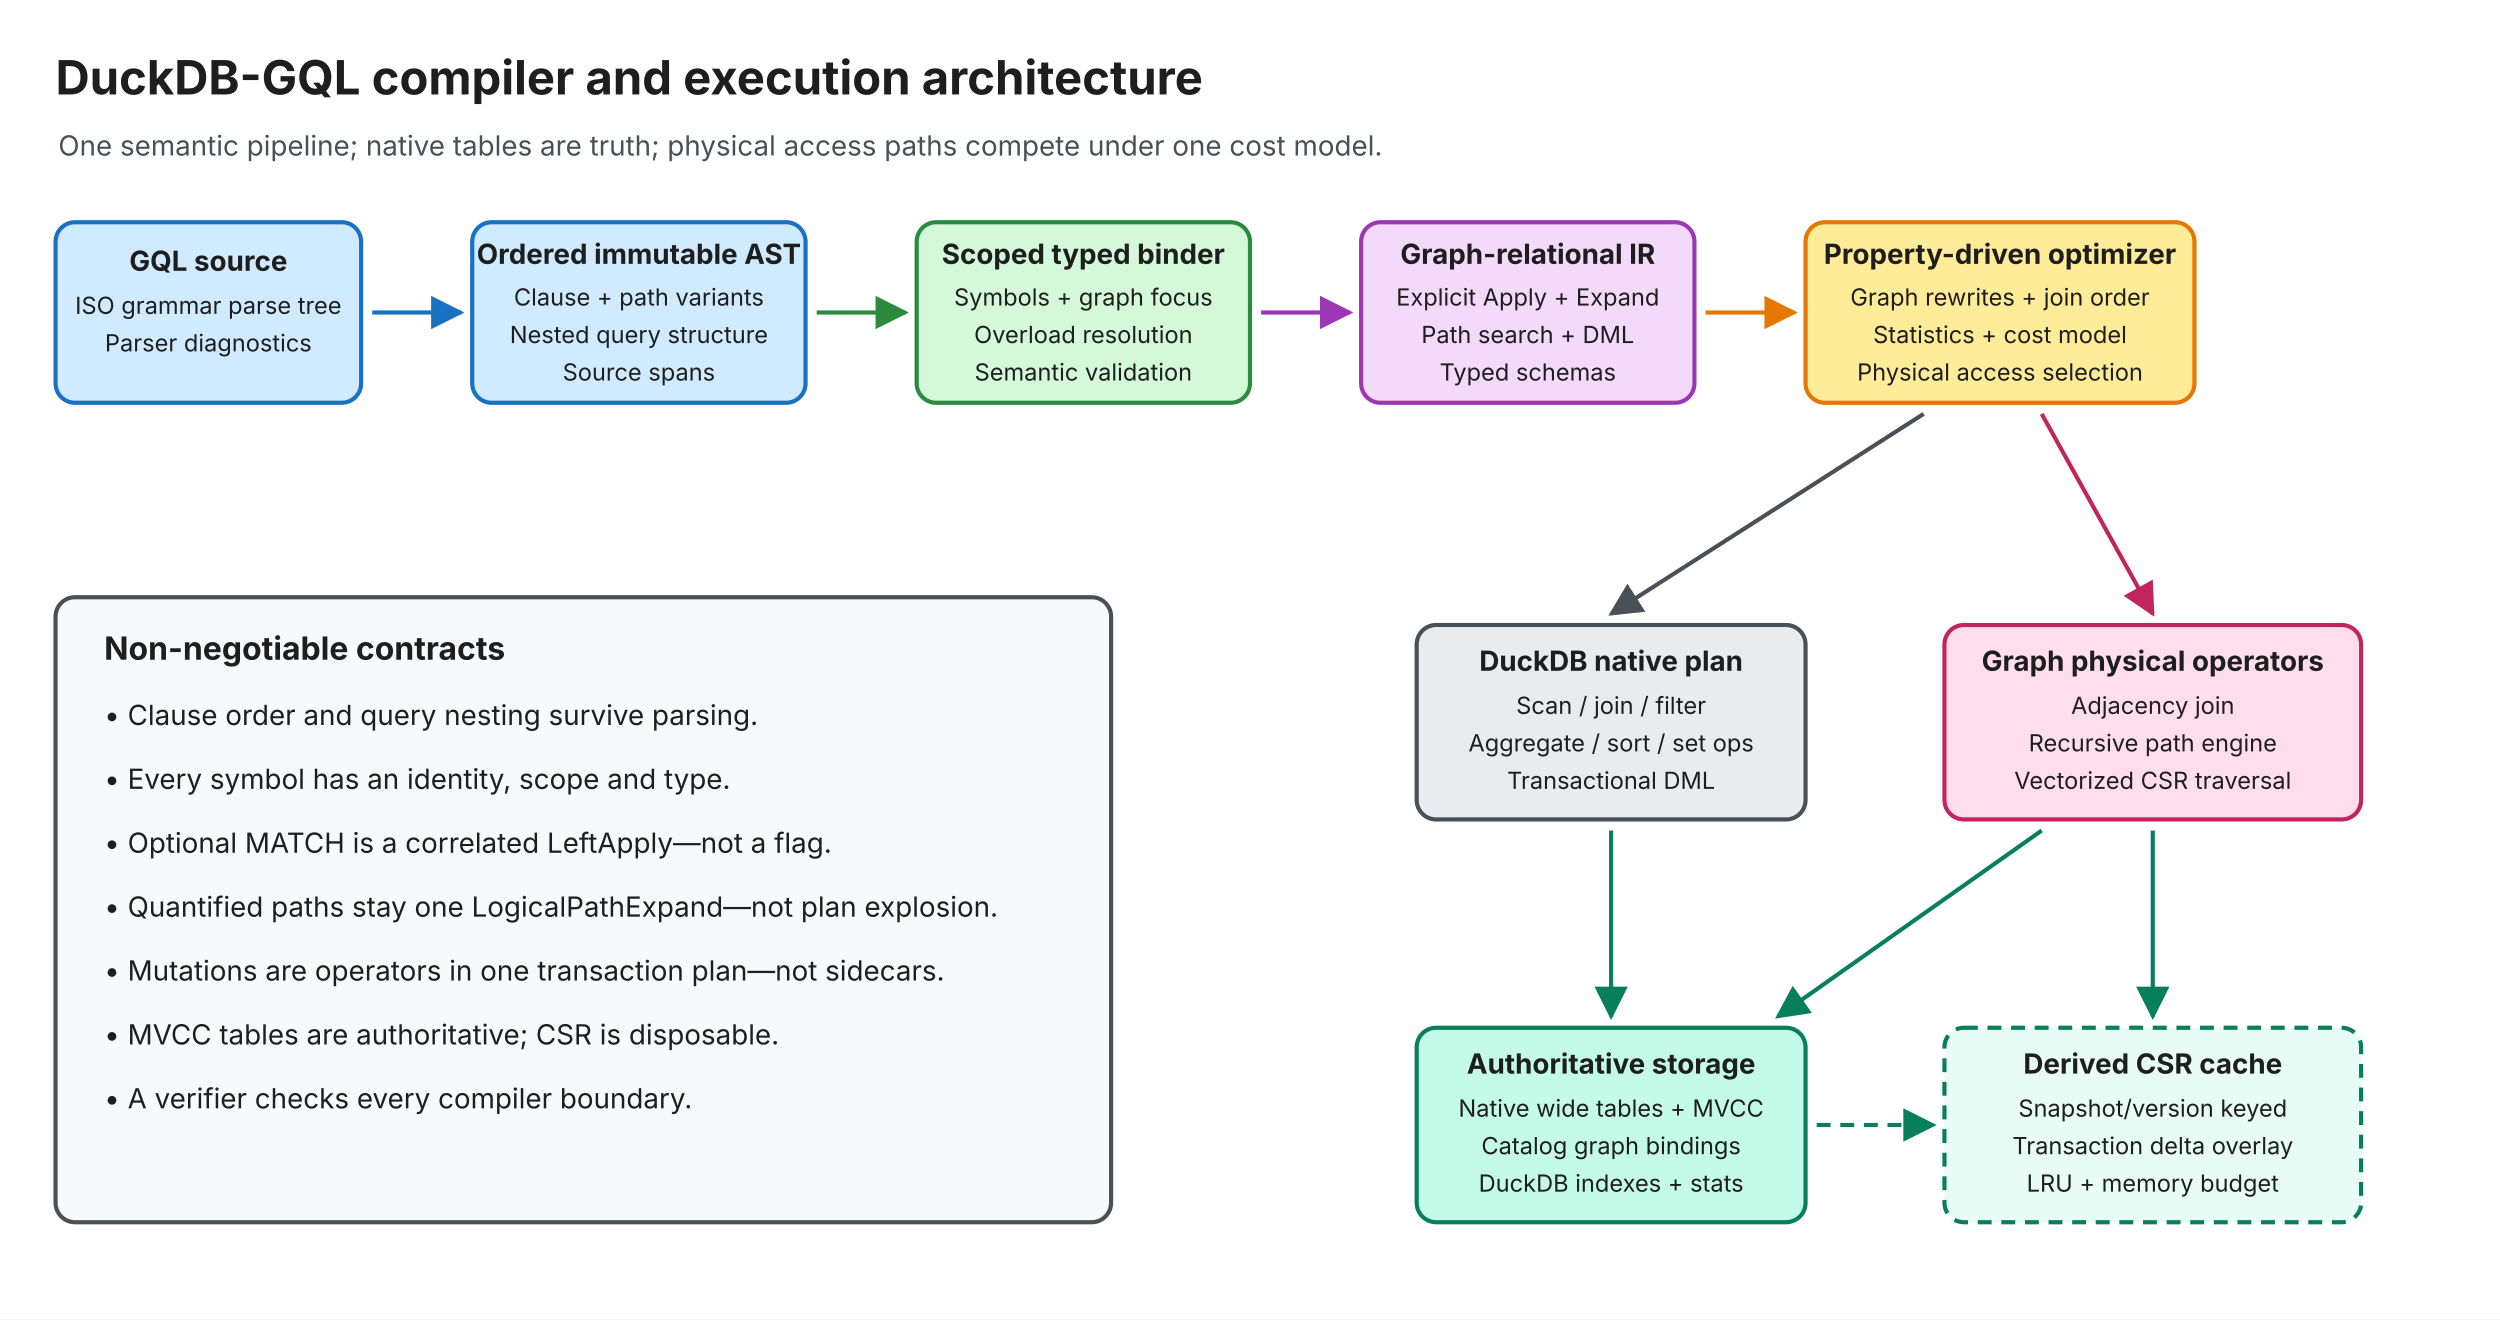
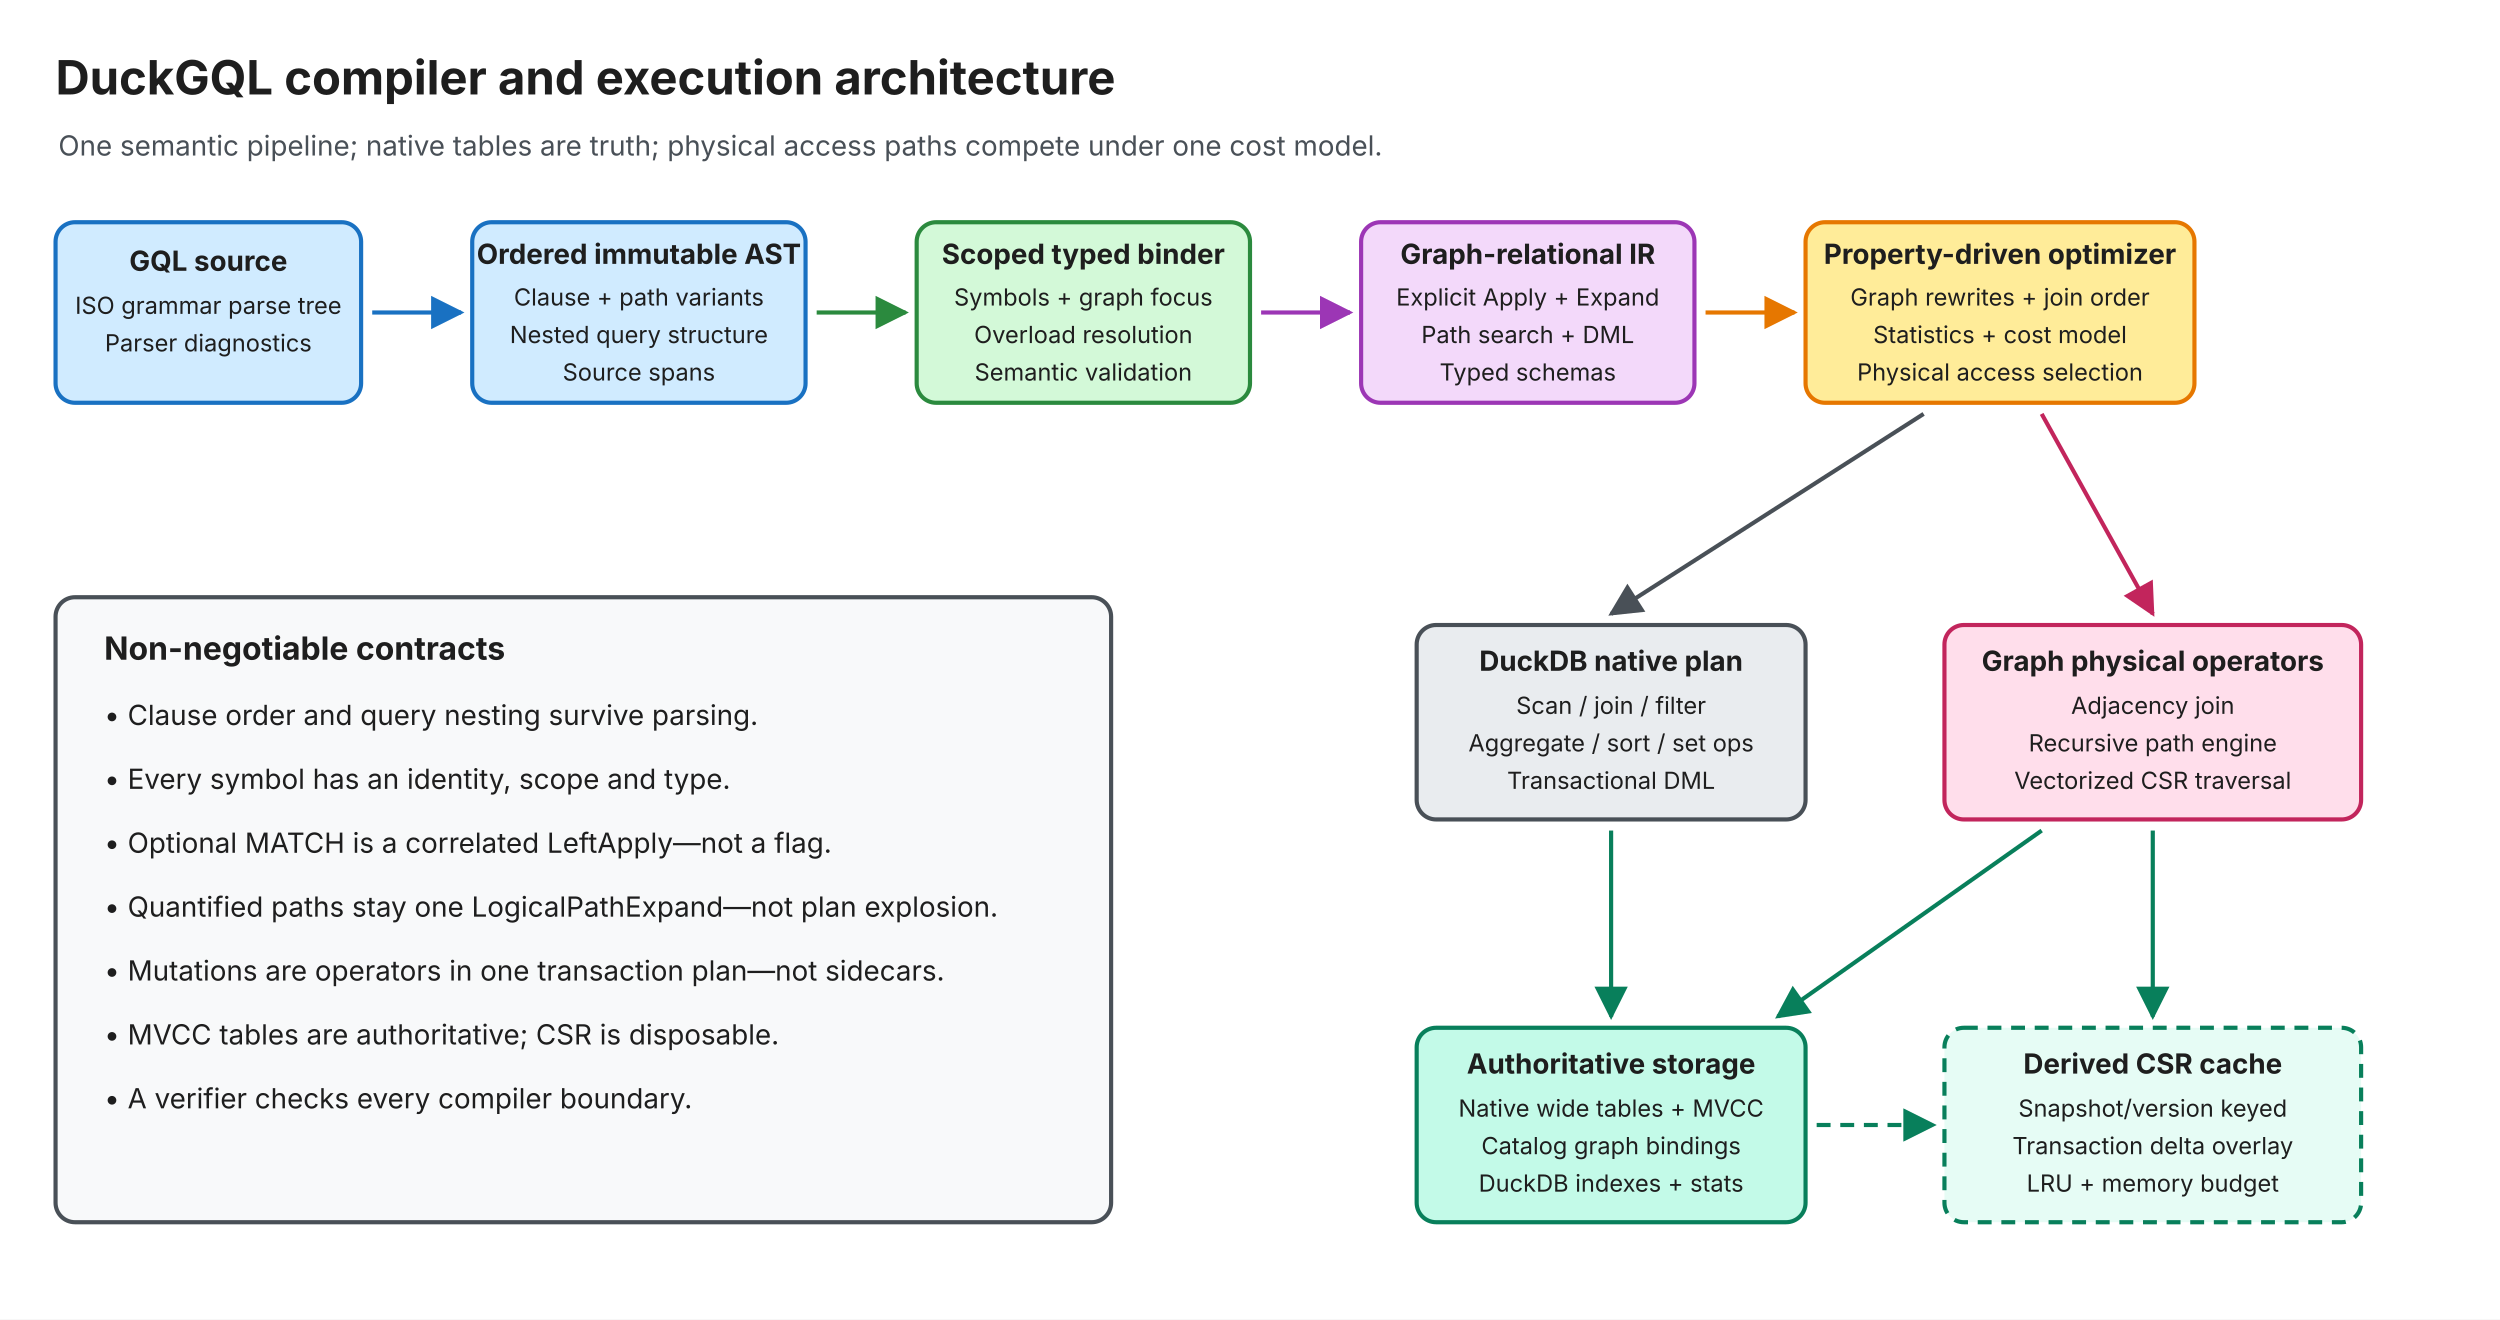
<svg xmlns="http://www.w3.org/2000/svg" width="1800" height="950" viewBox="0 0 1800 950">
  <defs>
    <marker id="arrow-blue" viewBox="0 0 10 10" refX="9" refY="5" markerWidth="8" markerHeight="8" orient="auto-start-reverse">
      <path d="M 0 0 L 10 5 L 0 10 z" fill="#1971c2" />
    </marker>
    <marker id="arrow-green" viewBox="0 0 10 10" refX="9" refY="5" markerWidth="8" markerHeight="8" orient="auto-start-reverse">
      <path d="M 0 0 L 10 5 L 0 10 z" fill="#2b8a3e" />
    </marker>
    <marker id="arrow-purple" viewBox="0 0 10 10" refX="9" refY="5" markerWidth="8" markerHeight="8" orient="auto-start-reverse">
      <path d="M 0 0 L 10 5 L 0 10 z" fill="#9c36b5" />
    </marker>
    <marker id="arrow-orange" viewBox="0 0 10 10" refX="9" refY="5" markerWidth="8" markerHeight="8" orient="auto-start-reverse">
      <path d="M 0 0 L 10 5 L 0 10 z" fill="#e67700" />
    </marker>
    <marker id="arrow-gray" viewBox="0 0 10 10" refX="9" refY="5" markerWidth="8" markerHeight="8" orient="auto-start-reverse">
      <path d="M 0 0 L 10 5 L 0 10 z" fill="#495057" />
    </marker>
    <marker id="arrow-pink" viewBox="0 0 10 10" refX="9" refY="5" markerWidth="8" markerHeight="8" orient="auto-start-reverse">
      <path d="M 0 0 L 10 5 L 0 10 z" fill="#c2255c" />
    </marker>
    <marker id="arrow-teal" viewBox="0 0 10 10" refX="9" refY="5" markerWidth="8" markerHeight="8" orient="auto-start-reverse">
      <path d="M 0 0 L 10 5 L 0 10 z" fill="#087f5b" />
    </marker>
    <style>
      text { font-family: Inter, Arial, sans-serif; fill: #1e1e1e; }
      .title { font-size: 34px; font-weight: 650; }
      .subtitle { font-size: 20px; fill: #495057; }
      .box-title { font-size: 20px; font-weight: 700; text-anchor: middle; }
      .box-line { font-size: 17px; text-anchor: middle; }
      .flow { fill: none; stroke-width: 3; }
    </style>
  </defs>
  <rect width="1800" height="950" fill="#ffffff" />
-   <text x="40" y="68" class="title">DuckDB-GQL compiler and execution architecture</text>
+   <text x="40" y="68" class="title">DuckGQL compiler and execution architecture</text>
  <text x="42" y="112" class="subtitle">One semantic pipeline; native tables are truth; physical access paths compete under one cost model.</text>
  <rect x="40" y="160" width="220" height="130" rx="14" fill="#d0ebff" stroke="#1971c2" stroke-width="3" />
  <text x="150" y="195" class="box-title">GQL source</text>
  <text x="150" y="226" class="box-line">ISO grammar parse tree</text>
  <text x="150" y="253" class="box-line">Parser diagnostics</text>
  <rect x="340" y="160" width="240" height="130" rx="14" fill="#d0ebff" stroke="#1971c2" stroke-width="3" />
  <text x="460" y="190" class="box-title">Ordered immutable AST</text>
  <text x="460" y="220" class="box-line">Clause + path variants</text>
  <text x="460" y="247" class="box-line">Nested query structure</text>
  <text x="460" y="274" class="box-line">Source spans</text>
  <rect x="660" y="160" width="240" height="130" rx="14" fill="#d3f9d8" stroke="#2b8a3e" stroke-width="3" />
  <text x="780" y="190" class="box-title">Scoped typed binder</text>
  <text x="780" y="220" class="box-line">Symbols + graph focus</text>
  <text x="780" y="247" class="box-line">Overload resolution</text>
  <text x="780" y="274" class="box-line">Semantic validation</text>
  <rect x="980" y="160" width="240" height="130" rx="14" fill="#f3d9fa" stroke="#9c36b5" stroke-width="3" />
  <text x="1100" y="190" class="box-title">Graph-relational IR</text>
  <text x="1100" y="220" class="box-line">Explicit Apply + Expand</text>
  <text x="1100" y="247" class="box-line">Path search + DML</text>
  <text x="1100" y="274" class="box-line">Typed schemas</text>
  <rect x="1300" y="160" width="280" height="130" rx="14" fill="#ffec99" stroke="#e67700" stroke-width="3" />
  <text x="1440" y="190" class="box-title">Property-driven optimizer</text>
  <text x="1440" y="220" class="box-line">Graph rewrites + join order</text>
  <text x="1440" y="247" class="box-line">Statistics + cost model</text>
  <text x="1440" y="274" class="box-line">Physical access selection</text>
  <path d="M268 225 H332" class="flow" stroke="#1971c2" marker-end="url(#arrow-blue)" />
  <path d="M588 225 H652" class="flow" stroke="#2b8a3e" marker-end="url(#arrow-green)" />
  <path d="M908 225 H972" class="flow" stroke="#9c36b5" marker-end="url(#arrow-purple)" />
  <path d="M1228 225 H1292" class="flow" stroke="#e67700" marker-end="url(#arrow-orange)" />
  <rect x="40" y="430" width="760" height="450" rx="14" fill="#f8f9fa" stroke="#495057" stroke-width="3" />
  <text x="75" y="475" font-size="23" font-weight="700">Non-negotiable contracts</text>
  <text x="75" y="522" font-size="20">• Clause order and query nesting survive parsing.</text>
  <text x="75" y="568" font-size="20">• Every symbol has an identity, scope and type.</text>
  <text x="75" y="614" font-size="20">• Optional MATCH is a correlated LeftApply—not a flag.</text>
  <text x="75" y="660" font-size="20">• Quantified paths stay one LogicalPathExpand—not plan explosion.</text>
  <text x="75" y="706" font-size="20">• Mutations are operators in one transaction plan—not sidecars.</text>
  <text x="75" y="752" font-size="20">• MVCC tables are authoritative; CSR is disposable.</text>
  <text x="75" y="798" font-size="20">• A verifier checks every compiler boundary.</text>
  <rect x="1020" y="450" width="280" height="140" rx="14" fill="#e9ecef" stroke="#495057" stroke-width="3" />
  <text x="1160" y="483" class="box-title">DuckDB native plan</text>
  <text x="1160" y="514" class="box-line">Scan / join / filter</text>
  <text x="1160" y="541" class="box-line">Aggregate / sort / set ops</text>
  <text x="1160" y="568" class="box-line">Transactional DML</text>
  <rect x="1400" y="450" width="300" height="140" rx="14" fill="#ffdeeb" stroke="#c2255c" stroke-width="3" />
  <text x="1550" y="483" class="box-title">Graph physical operators</text>
  <text x="1550" y="514" class="box-line">Adjacency join</text>
  <text x="1550" y="541" class="box-line">Recursive path engine</text>
  <text x="1550" y="568" class="box-line">Vectorized CSR traversal</text>
  <path d="M1385 298 L1160 442" class="flow" stroke="#495057" marker-end="url(#arrow-gray)" />
  <path d="M1470 298 L1550 442" class="flow" stroke="#c2255c" marker-end="url(#arrow-pink)" />
  <rect x="1020" y="740" width="280" height="140" rx="14" fill="#c3fae8" stroke="#087f5b" stroke-width="3" />
  <text x="1160" y="773" class="box-title">Authoritative storage</text>
  <text x="1160" y="804" class="box-line">Native wide tables + MVCC</text>
  <text x="1160" y="831" class="box-line">Catalog graph bindings</text>
  <text x="1160" y="858" class="box-line">DuckDB indexes + stats</text>
  <rect x="1400" y="740" width="300" height="140" rx="14" fill="#e6fcf5" stroke="#087f5b" stroke-width="3" stroke-dasharray="10 7" />
  <text x="1550" y="773" class="box-title">Derived CSR cache</text>
  <text x="1550" y="804" class="box-line">Snapshot/version keyed</text>
  <text x="1550" y="831" class="box-line">Transaction delta overlay</text>
  <text x="1550" y="858" class="box-line">LRU + memory budget</text>
  <path d="M1160 598 V732" class="flow" stroke="#087f5b" marker-end="url(#arrow-teal)" />
  <path d="M1470 598 L1280 732" class="flow" stroke="#087f5b" marker-end="url(#arrow-teal)" />
  <path d="M1550 598 V732" class="flow" stroke="#087f5b" marker-end="url(#arrow-teal)" />
  <path d="M1308 810 H1392" class="flow" stroke="#087f5b" stroke-dasharray="10 7" marker-end="url(#arrow-teal)" />
</svg>
